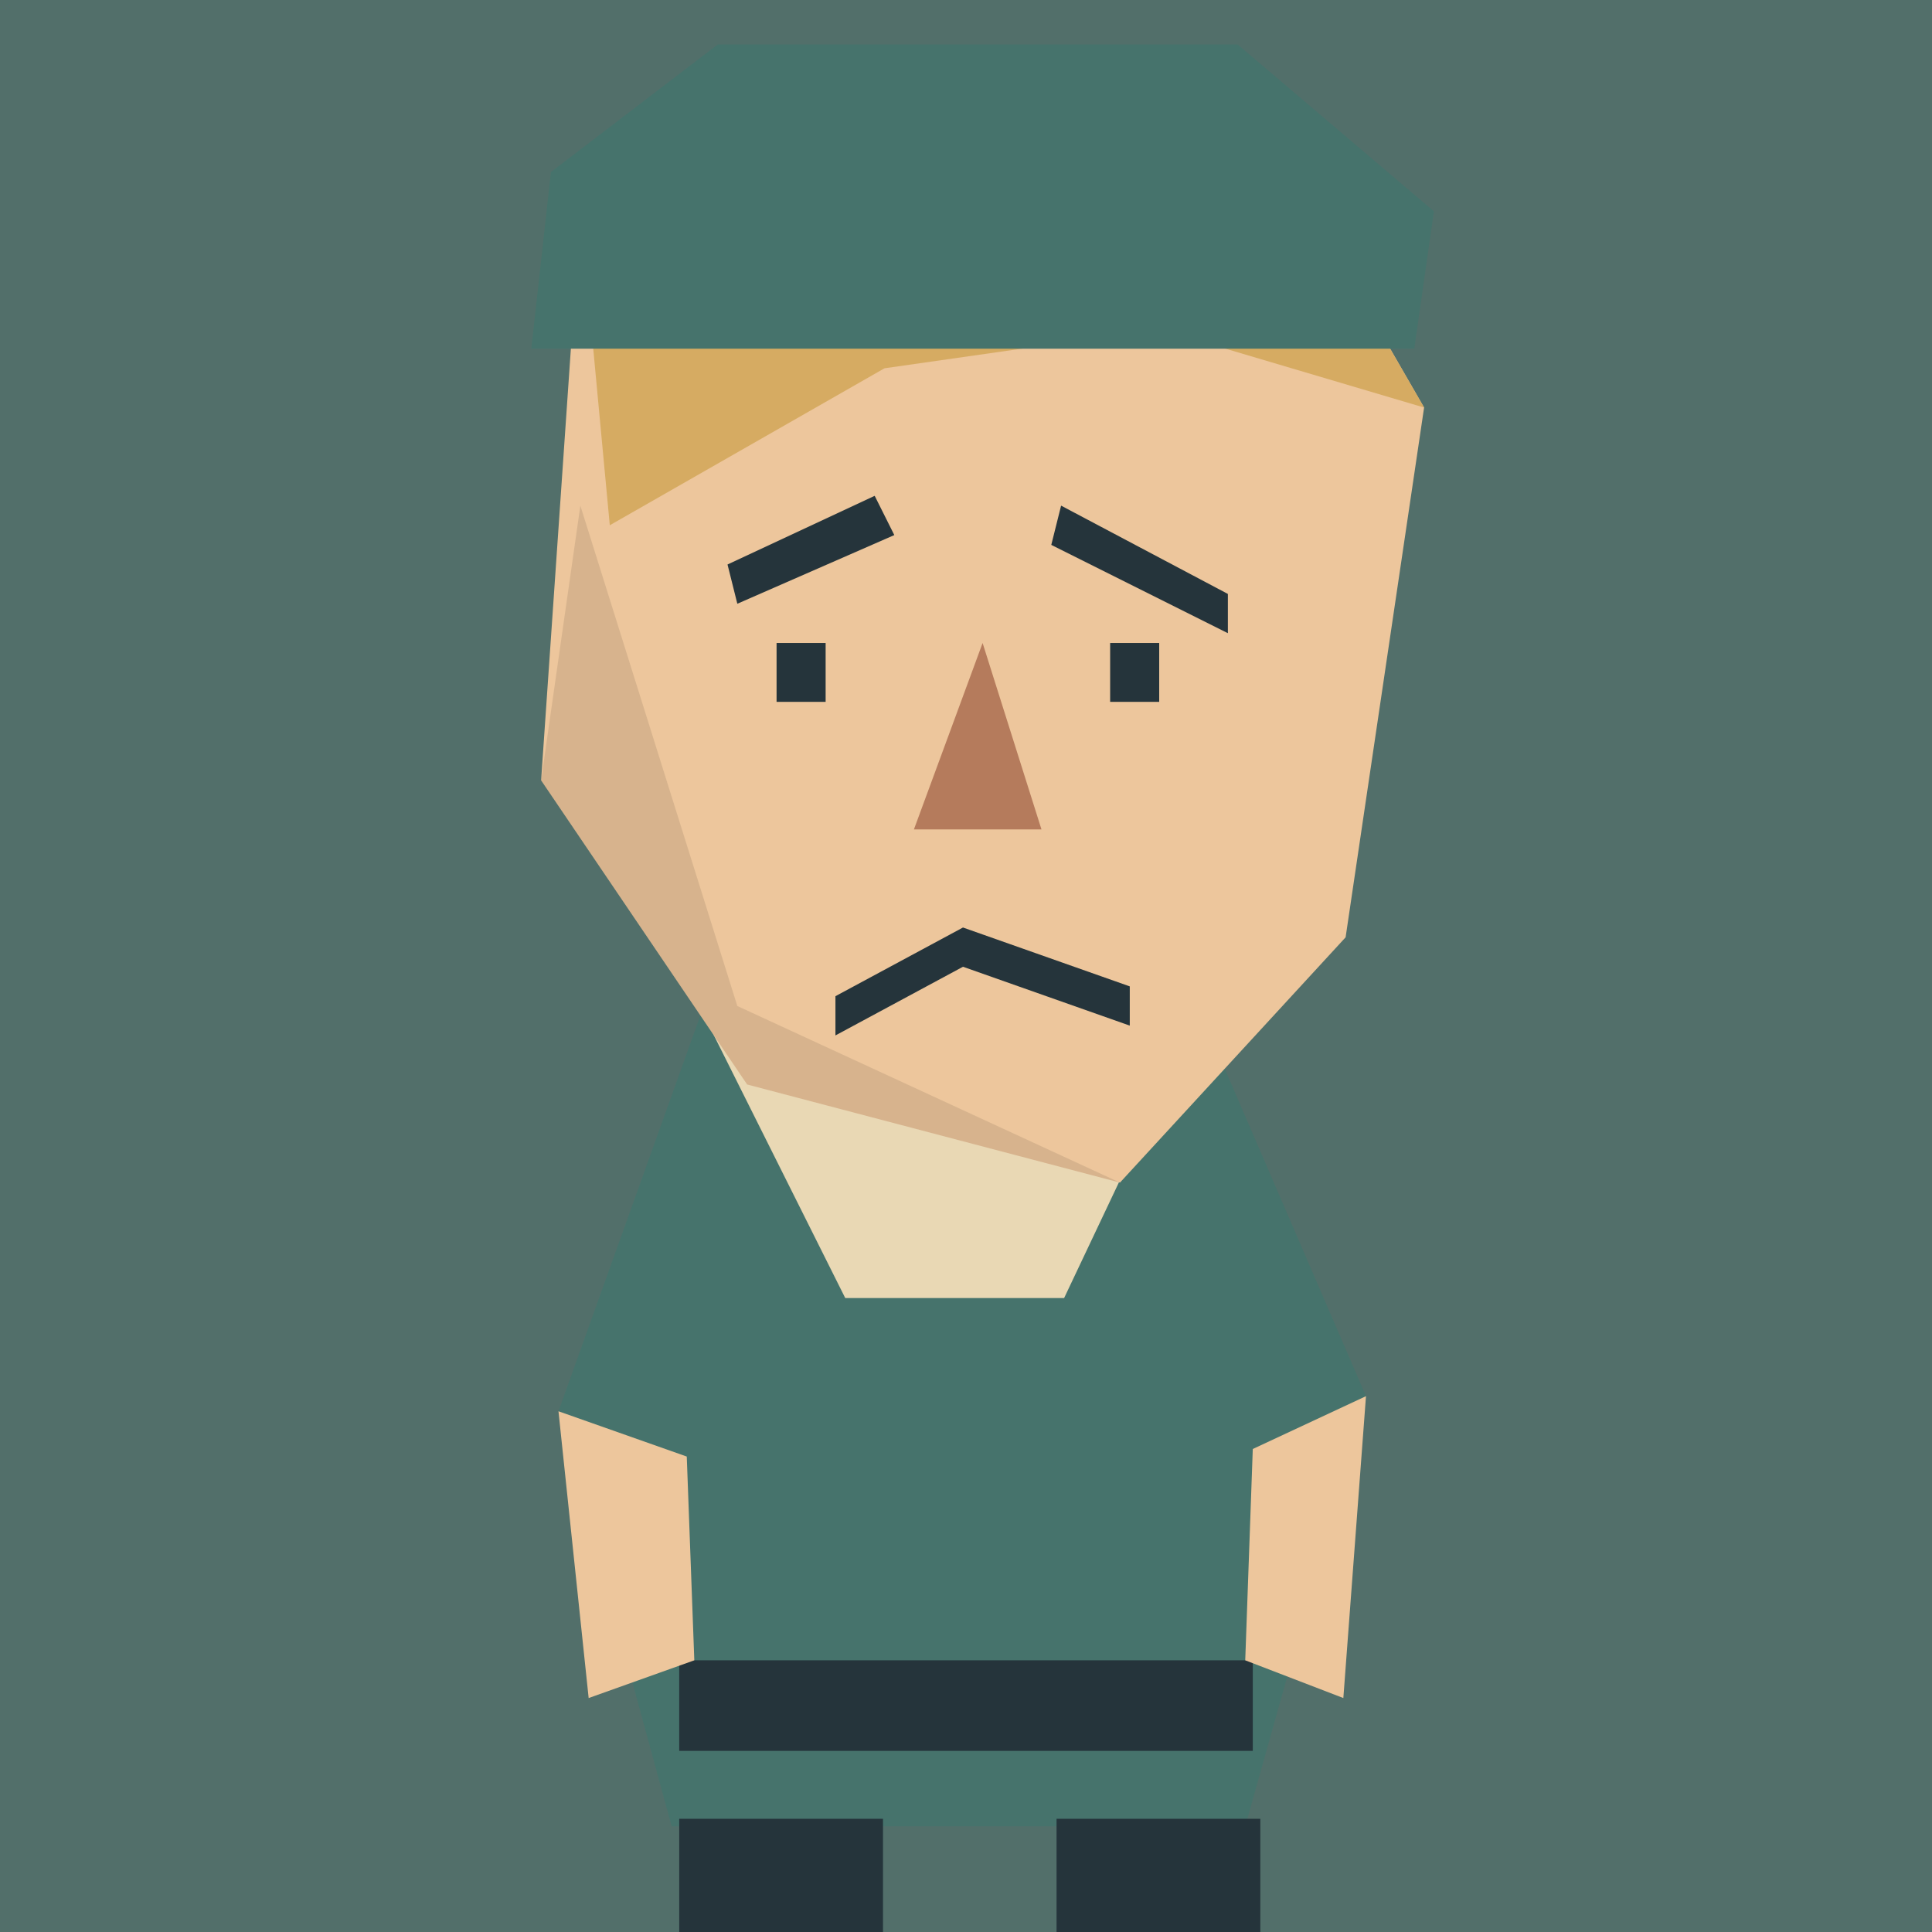
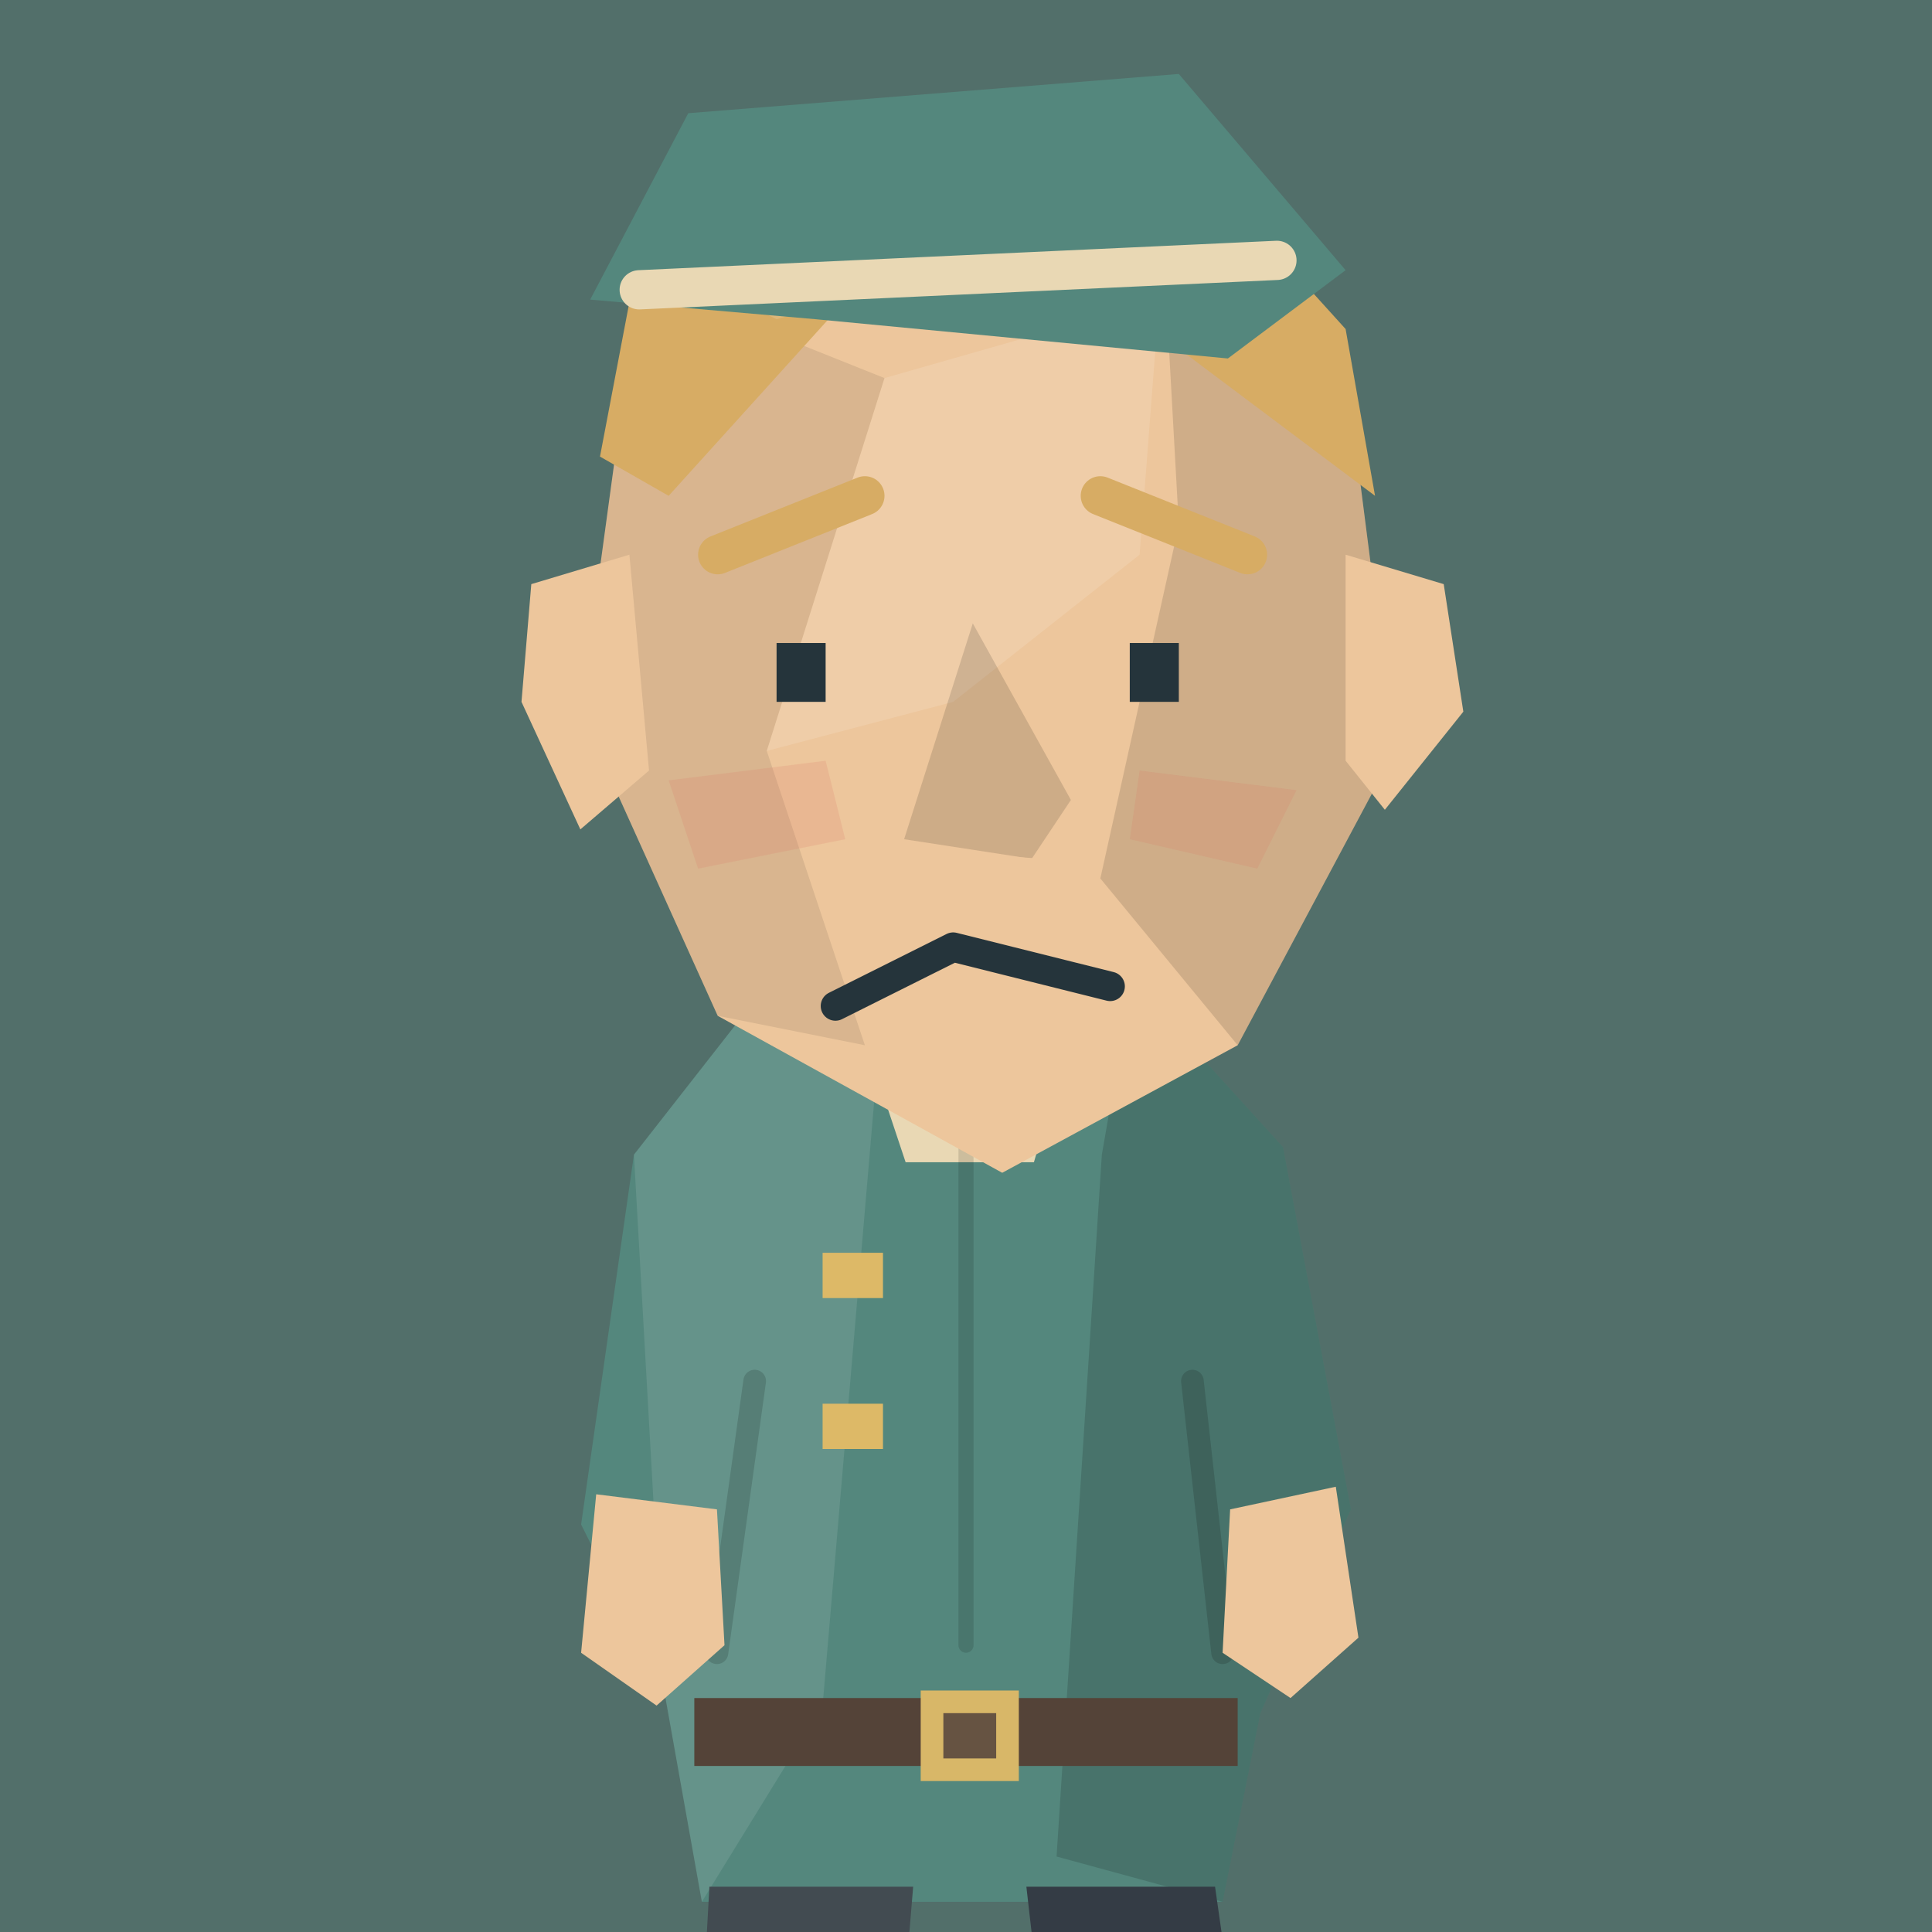
<svg xmlns="http://www.w3.org/2000/svg" width="256" height="256" viewBox="0 0 256 256">
  <rect x="0" y="0" width="256" height="256" fill="#526f6a" />
  <g transform="translate(64 120)">
-     <polygon points="29,14 95,14 117,65 101,122 25,122 10,67" fill="#46736c" />
-     <polygon points="29,14 63,31 95,14 77,52 48,52" fill="#e9d8b4" />
-     <rect x="26" y="100" width="76" height="12" fill="#25343b" />
-     <rect x="26" y="121" width="27" height="47" fill="#25343b" />
-     <rect x="76" y="121" width="27" height="47" fill="#25343b" />
-     <rect x="18" y="160" width="36" height="16" fill="#443b34" />
-     <rect x="75" y="160" width="36" height="16" fill="#443b34" />
-     <polygon points="10,67 27,73 28,100 14,105" fill="#edc69c" />
-     <polygon points="102,72 117,65 114,105 101,100" fill="#edc69c" />
+     <polygon points="38,10 86,10 106,32 115,80 103,107 98,132 29,132 24,104 13,82 20,33" fill="#54877d" />
+     <polygon points="38,10 52,24 45,106 29,132 24,104 20,33" fill="#ffffff19" />
+     <polygon points="86,10 106,32 115,80 103,107 98,132 76,126 82,33" fill="#00000025" />
+     <polygon points="48,10 64,22 80,10 73,34 56,34" fill="#e9d8b4" />
+     <path d="M64 24L64 98" fill="none" stroke="#00000020" stroke-width="2" stroke-linecap="round" stroke-linejoin="round" />
+     <path d="M36 63L31 99 M94 63L98 99" fill="none" stroke="#00000025" stroke-width="3" stroke-linecap="round" stroke-linejoin="round" />
+     <rect x="28" y="105" width="72" height="9" fill="#544338" />
+     <rect x="58" y="104" width="13" height="12" fill="#d8b768" />
+     <rect x="61" y="107" width="7" height="6" fill="#665342" />
+     <polygon points="30,130 57,130 54,166 28,166" fill="#424b51" />
+     <polygon points="72,130 97,130 102,165 76,165" fill="#343c45" />
+     <polygon points="28,157 52,158 55,174 17,174 17,166" fill="#584839" />
+     <polygon points="76,157 102,158 111,172 75,174" fill="#493a32" />
+     <path d="M21 171L52 171 M78 171L107 170" fill="none" stroke="#bc9562" stroke-width="2" stroke-linecap="round" stroke-linejoin="round" />
+     <polygon points="15,78 31,80 32,98 23,106 13,99" fill="#edc69c" />
+     <polygon points="99,80 113,77 116,97 107,105 98,99" fill="#edc69c" />
+     <rect x="45" y="46" width="8" height="6" fill="#ddb967" />
+     <rect x="45" y="66" width="8" height="6" fill="#ddb967" />
  </g>
  <g transform="translate(47 2) scale(1.3)">
-     <polygon points="23,20 94,14 109,40 101,94 78,119 40,109 19,78" fill="#edc69c" />
-     <polygon points="23,20 94,14 109,40 82,32 54,36 26,52" fill="#d6ab62" />
-     <polygon points="23,50 39,101 78,119 40,109 19,78" fill="#00000018" />
-     <polygon points="20,16 37,3 90,3 110,20 108,34 18,34" fill="#46736c" />
-     <polygon points="38,56 53,49 55,53 39,60" fill="#25343b" />
-     <polygon points="72,50 89,59 89,63 71,54" fill="#25343b" />
+     <polygon points="29,27 82,16 101,36 106,75 90,105 66,118 37,102 23,71" fill="#edc69c" />
+     <polygon points="29,27 54,37 42,75 52,105 37,102 23,71" fill="#00000016" />
+     <polygon points="82,16 101,36 106,75 90,105 76,88 84,52" fill="#00000020" />
+     <polygon points="54,37 82,29 80,55 61,70 42,75" fill="#ffffff20" />
+     <polygon points="18,58 28,55 30,77 23,83 17,70" fill="#edc69c" />
+     <polygon points="101,55 111,58 113,71 105,81 101,76" fill="#edc69c" />
+     <polygon points="25,45 29,24 46,12 82,11 101,32 104,49 84,34 51,28 32,49" fill="#d7ac64" />
+     <polygon points="29,24 46,12 82,11 67,24 43,31" fill="#ffffff22" />
+     <polygon points="24,29 34,10 84,6 101,26 89,35 47,31" fill="#54877d" />
+     <path d="M29 28L94 25" fill="none" stroke="#e9d8b4" stroke-width="4" stroke-linecap="round" stroke-linejoin="round" />
+     <path d="M37 55L52 49 M76 49L91 55" fill="none" stroke="#d7ac64" stroke-width="4" stroke-linecap="round" stroke-linejoin="round" />
    <rect x="43" y="64" width="5" height="6" fill="#25343b" />
-     <rect x="77" y="64" width="5" height="6" fill="#25343b" />
-     <polygon points="64,64 57,83 70,83" fill="#b57b5c" />
-     <polygon points="49,100 62,93 79,99 79,103 62,97 49,104" fill="#25343b" />
+     <rect x="79" y="64" width="5" height="6" fill="#25343b" />
+     <polygon points="63,62 56,84 69,86 73,80" fill="#00000022" />
+     <path d="M57 86L70 87" fill="none" stroke="#edc69c" stroke-width="2" stroke-linecap="round" stroke-linejoin="round" />
+     <polygon points="32,78 48,76 50,84 35,87" fill="#d977682e" />
+     <polygon points="80,77 96,79 92,87 79,84" fill="#d977682e" />
+     <path d="M49 101L61 95L77 99" fill="none" stroke="#25343b" stroke-width="3" stroke-linecap="round" stroke-linejoin="round" />
  </g>
</svg>
